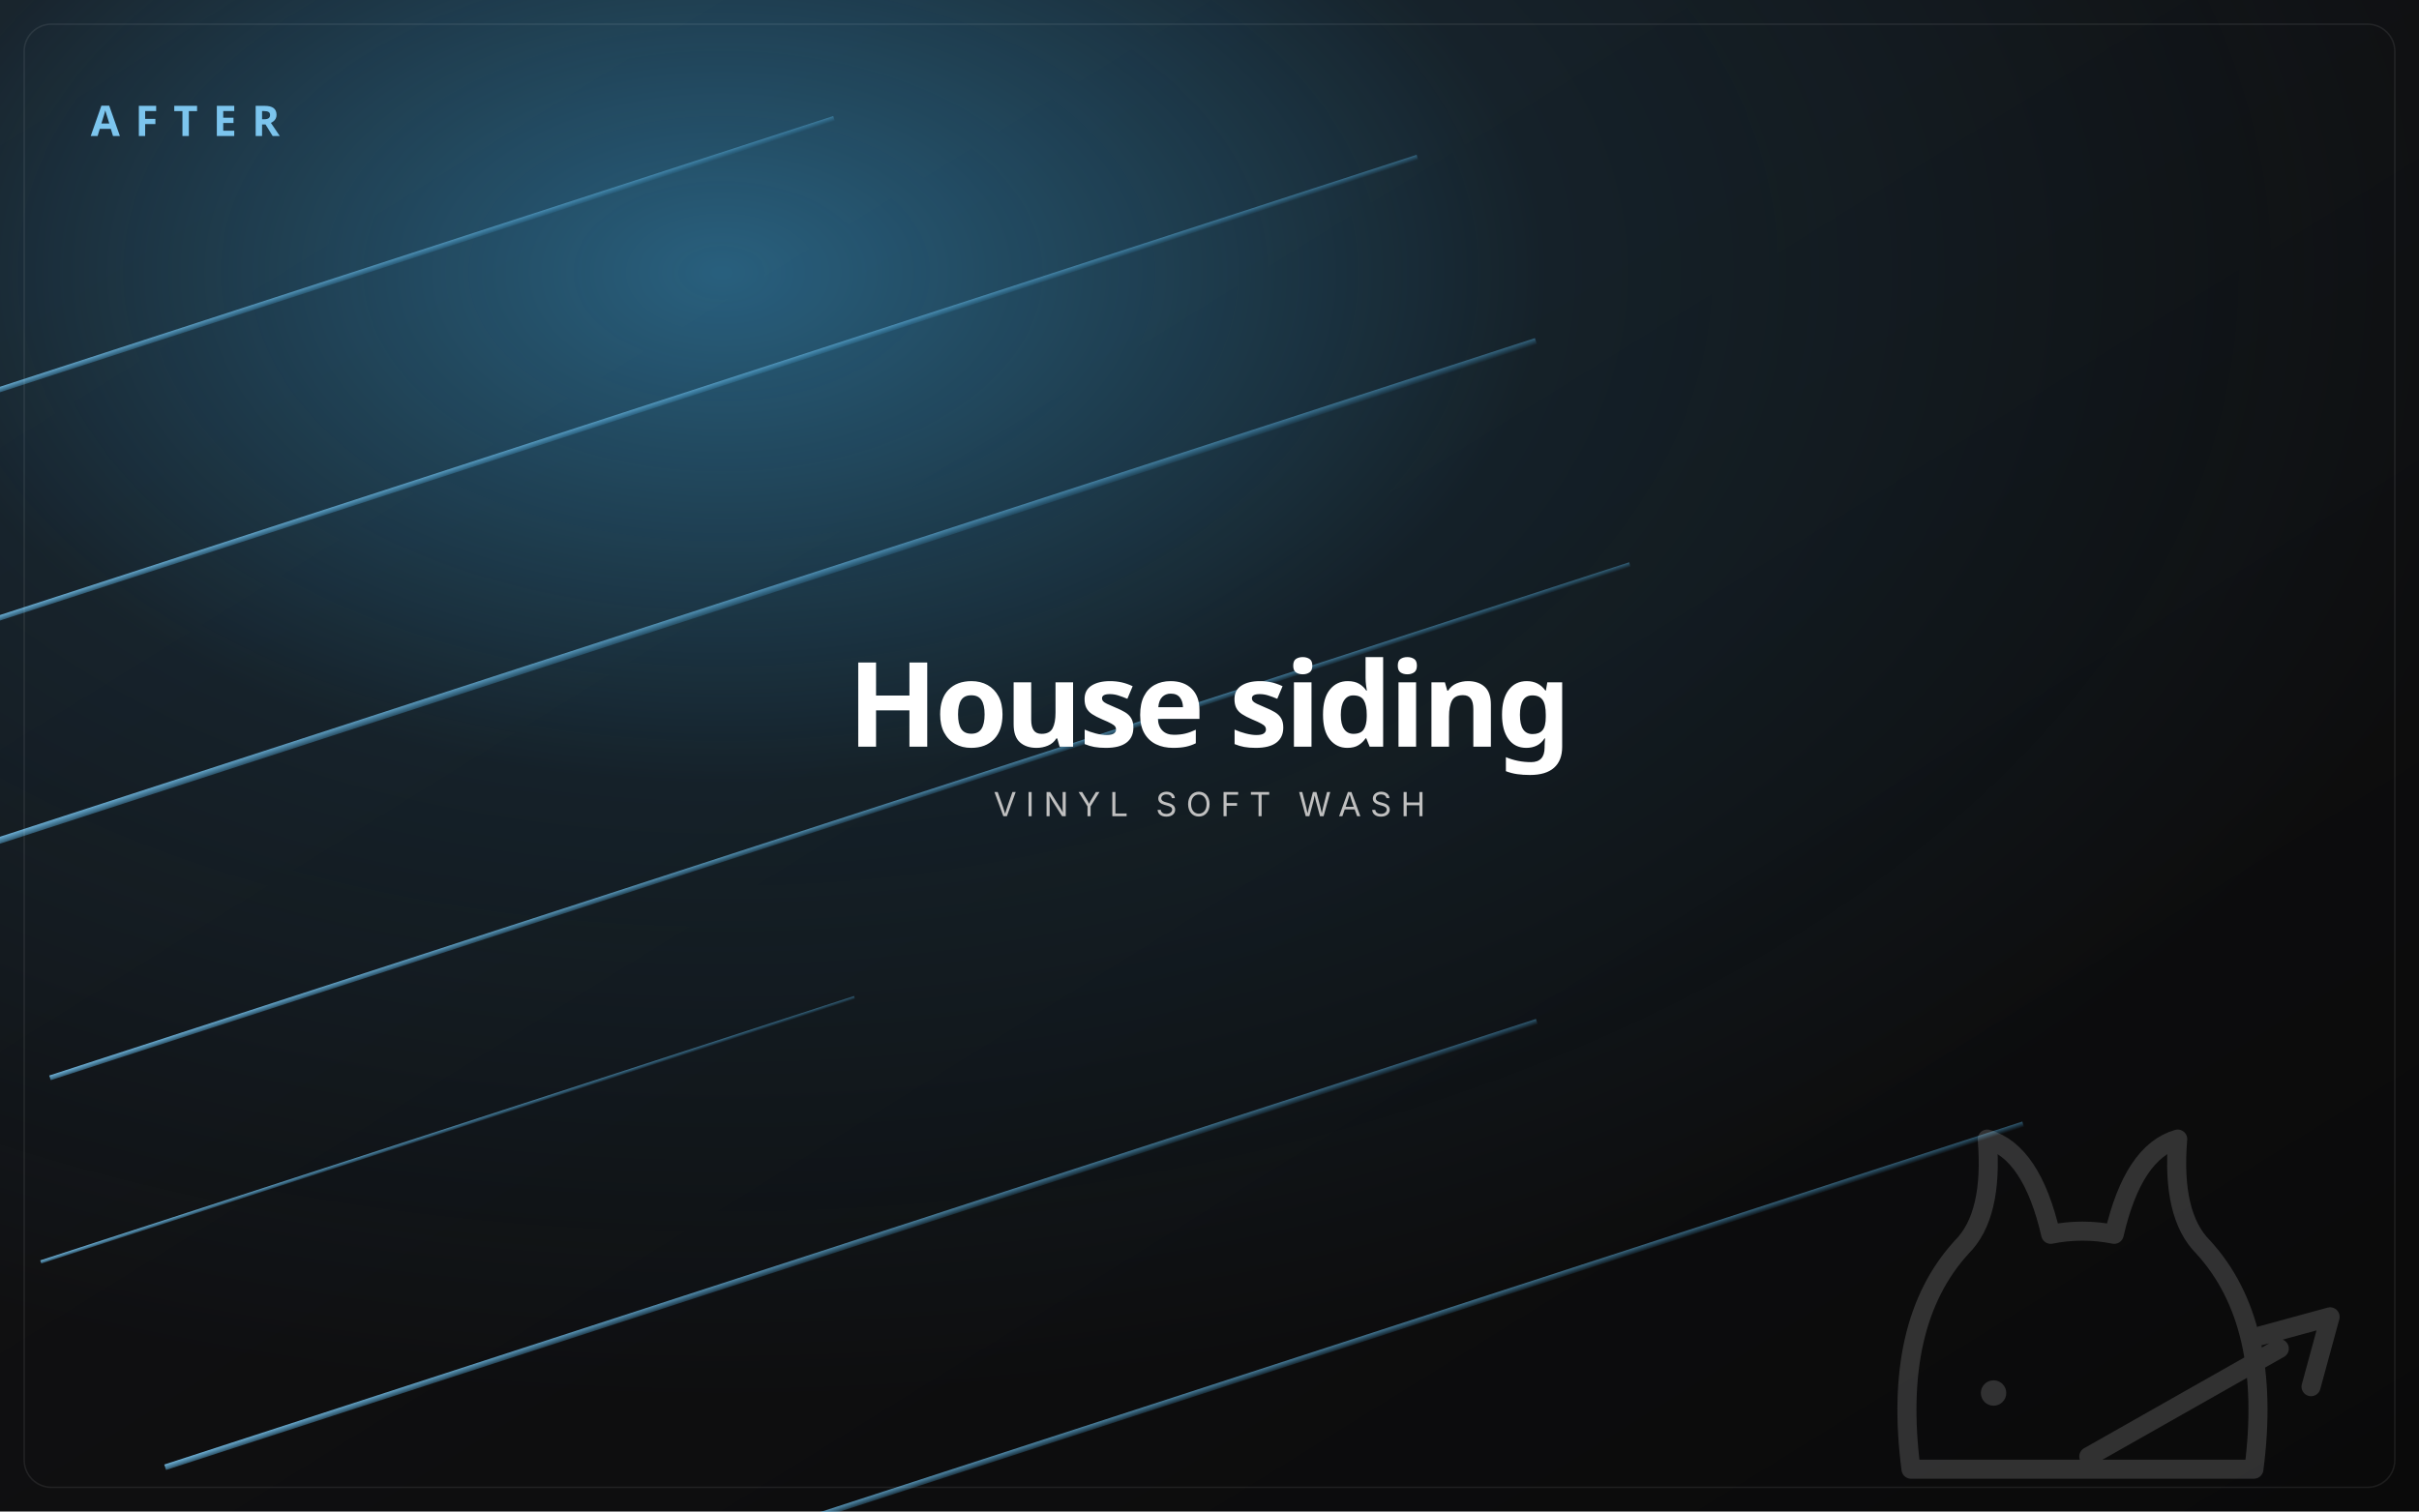
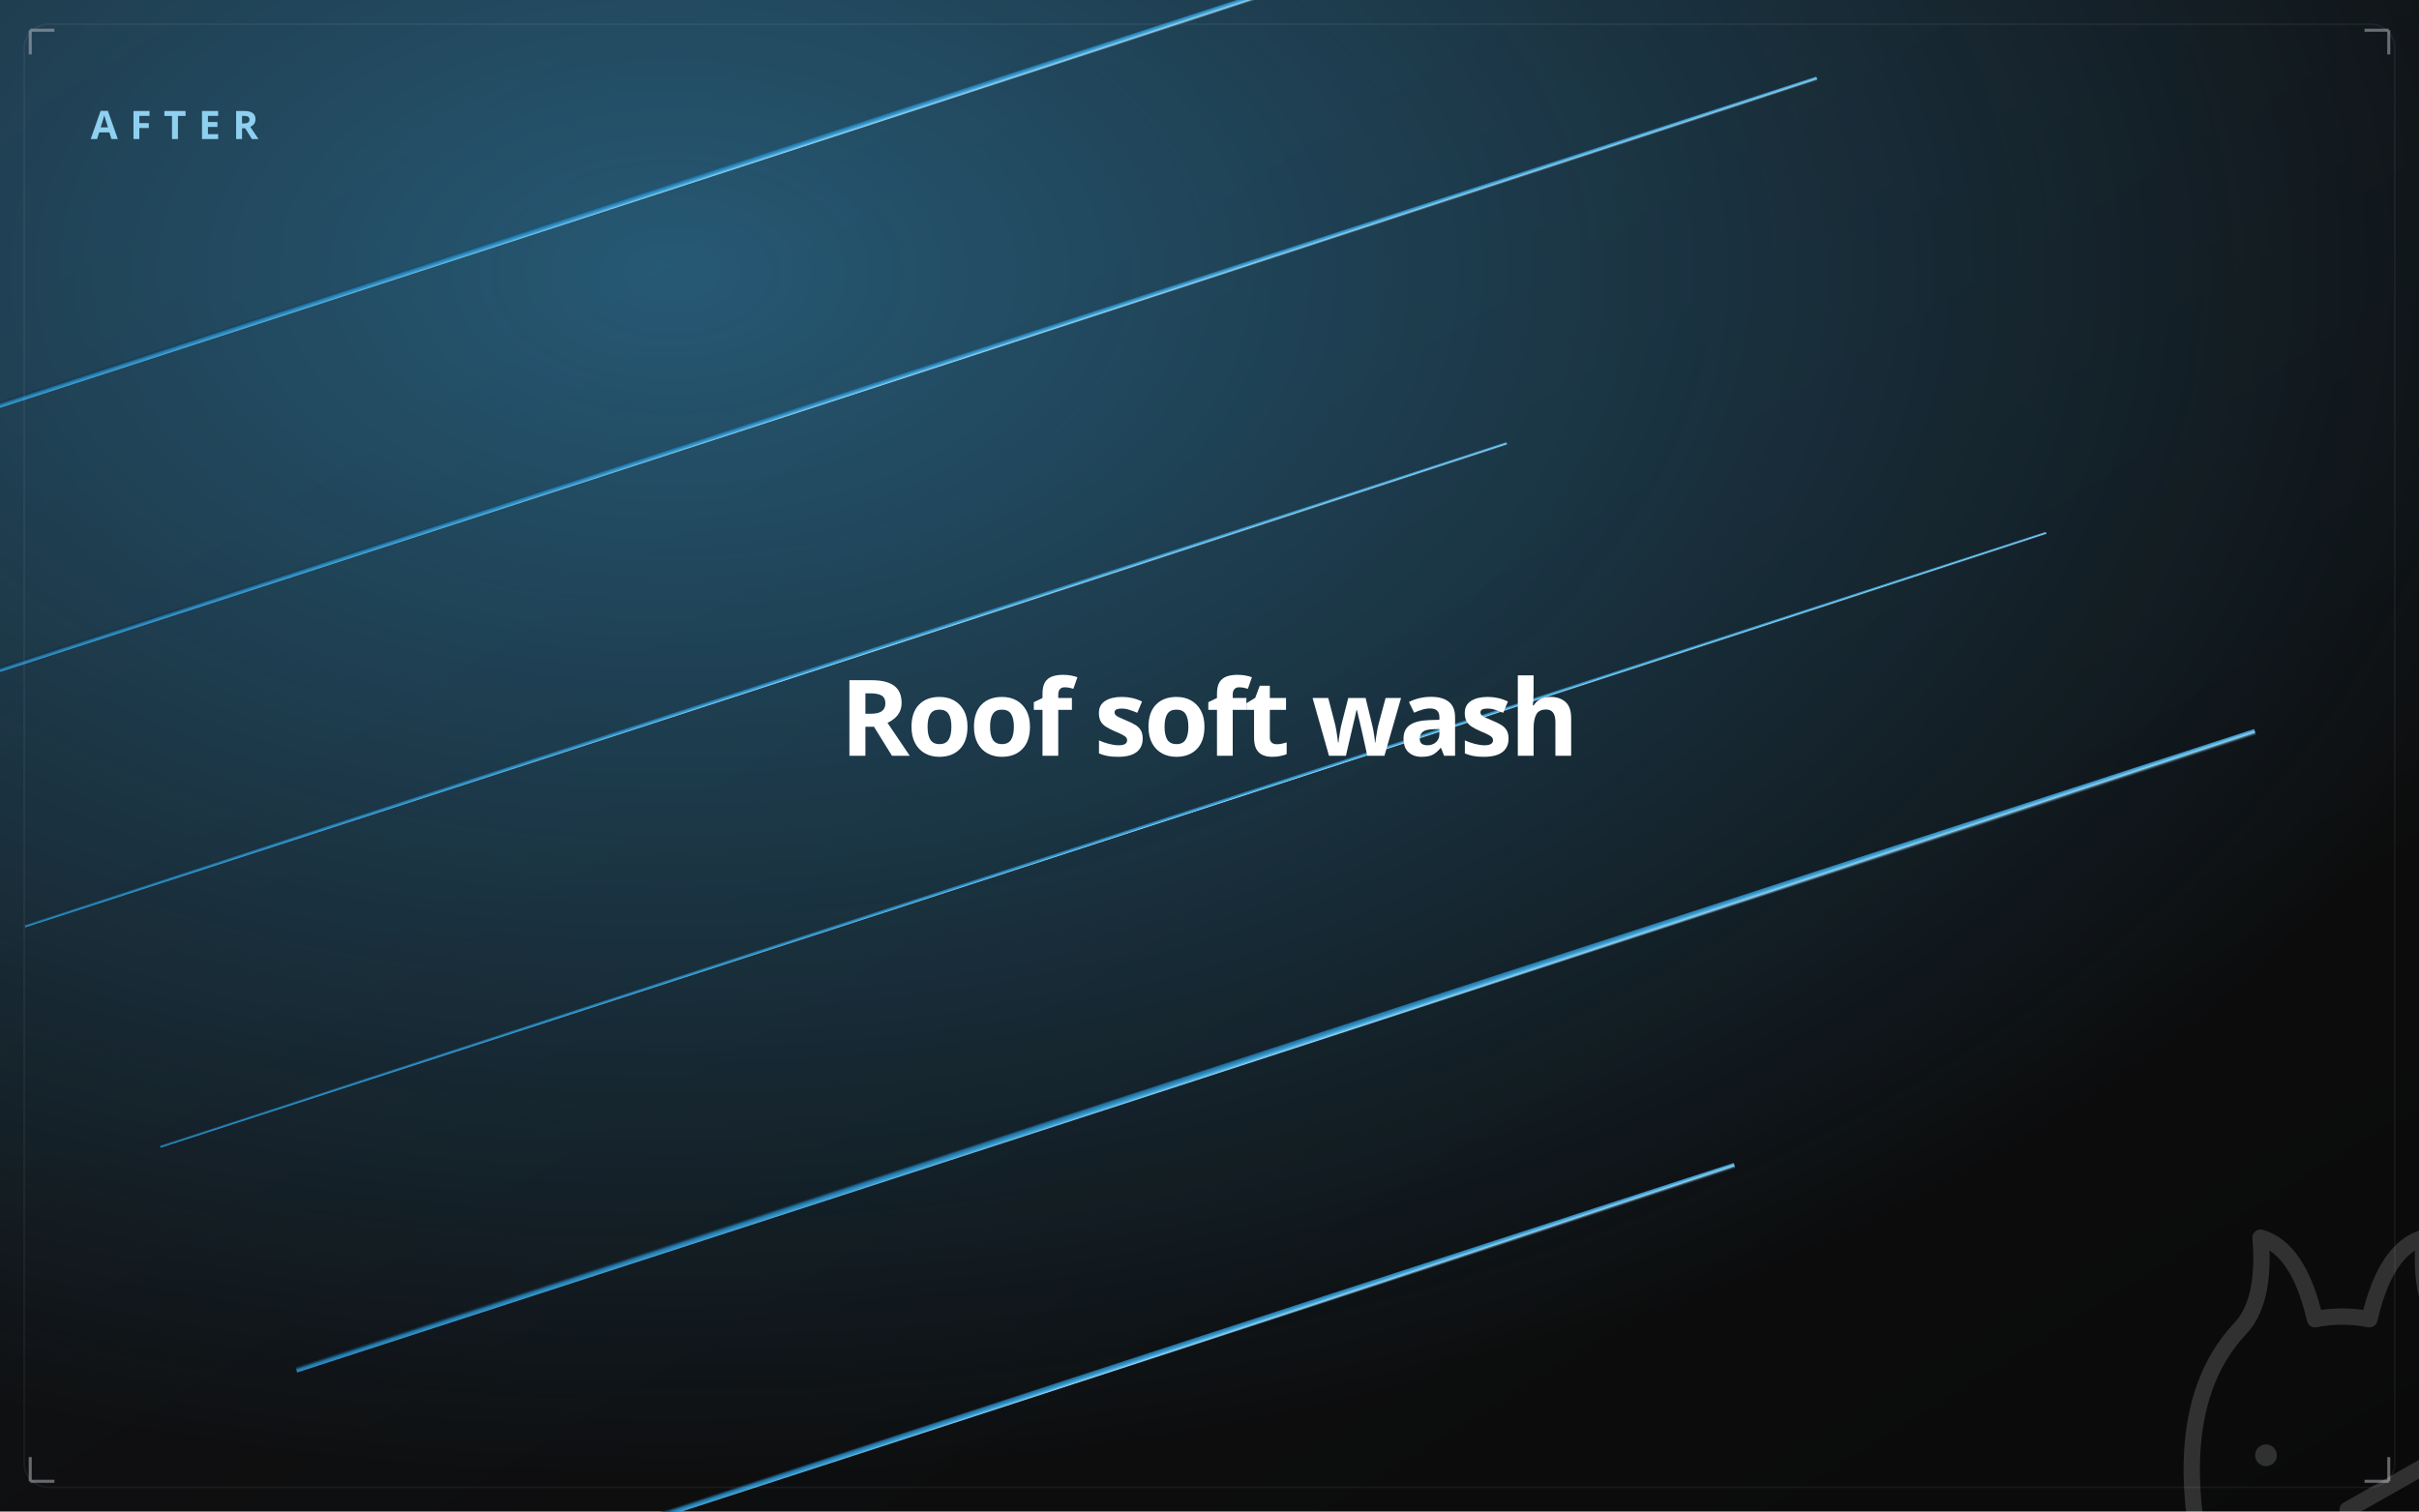
- <svg xmlns="http://www.w3.org/2000/svg" viewBox="0 0 1600 1000" width="1600" height="1000" role="img">
+ <svg xmlns="http://www.w3.org/2000/svg" viewBox="0 0 1600 1000" width="1600" height="1000">
  <defs>
-     <linearGradient id="bg-a1" x1="0" y1="0" x2="1" y2="1">
-       <stop offset="0" stop-color="#141417" />
+     <linearGradient id="bga1" x1="0" y1="0" x2="1" y2="1">
+       <stop offset="0" stop-color="#141518" />
      <stop offset="1" stop-color="#0a0a0a" />
    </linearGradient>
-     <radialGradient id="glow-a1" cx="30%" cy="18%" r="75%">
-       <stop offset="0" stop-color="#3b9fd4" stop-opacity="0.55" />
-       <stop offset="0.45" stop-color="#3b9fd4" stop-opacity="0.12" />
+     <linearGradient id="jeta1" x1="0" y1="0" x2="1" y2="1">
+       <stop offset="0" stop-color="transparent" />
+       <stop offset="0.30" stop-color="#1f6f9e" />
+       <stop offset="0.55" stop-color="#3b9fd4" />
+       <stop offset="0.72" stop-color="#8fd0f0" />
+       <stop offset="1" stop-color="transparent" />
+     </linearGradient>
+     <radialGradient id="gla1" cx="28%" cy="18%" r="80%">
+       <stop offset="0" stop-color="#3b9fd4" stop-opacity="0.5" />
      <stop offset="1" stop-color="#3b9fd4" stop-opacity="0" />
    </radialGradient>
-     <linearGradient id="spray-a1" x1="0" y1="0" x2="1" y2="1">
-       <stop offset="0" stop-color="#7cc5ee" stop-opacity="0.9" />
-       <stop offset="1" stop-color="#3b9fd4" stop-opacity="0" />
-     </linearGradient>
-     <filter id="soft-a1">
-       <feGaussianBlur stdDeviation="14" />
-     </filter>
  </defs>
-   <rect width="1600" height="1000" fill="url(#bg-a1)" />
-   <rect width="1600" height="1000" fill="url(#glow-a1)" />
-   <rect x="-2.955" y="20.607" width="697.035" height="3.48" fill="url(#spray-a1)" transform="rotate(-18 800 500)" />
-   <rect x="-28.705" y="164.236" width="1081.851" height="3.485" fill="url(#spray-a1)" transform="rotate(-18 800 500)" />
-   <rect x="-34.09" y="303.742" width="1124.197" height="4.386" fill="url(#spray-a1)" transform="rotate(-18 800 500)" />
-   <rect x="4.754" y="464.057" width="1098.771" height="3.252" fill="url(#spray-a1)" transform="rotate(-18 800 500)" />
-   <rect x="-38.689" y="578.534" width="565.976" height="2.184" fill="url(#spray-a1)" transform="rotate(-18 800 500)" />
-   <rect x="-2.412" y="732.338" width="953.977" height="3.801" fill="url(#spray-a1)" transform="rotate(-18 800 500)" />
-   <rect x="-34.776" y="896.314" width="1271.297" height="3.741" fill="url(#spray-a1)" transform="rotate(-18 800 500)" />
-   <rect width="1600" height="1000" fill="url(#grain)" opacity="0.05" />
-   <filter id="grain">
-     <feTurbulence type="fractalNoise" baseFrequency="0.9" numOctaves="2" stitchTiles="stitch" />
-     <feColorMatrix type="saturate" values="0" />
-   </filter>
-   <rect x="16" y="16" width="1568" height="968" fill="none" stroke="#ffffff" stroke-opacity="0.08" rx="18" />
-   <g transform="translate(1180 720) scale(2.1)" fill="none" stroke="#ffffff" stroke-width="6" stroke-linecap="round" stroke-linejoin="round" opacity="0.16">
+   <rect width="1600" height="1000" fill="url(#bga1)" />
+   <rect width="1600" height="1000" fill="url(#gla1)" />
+   <g transform="rotate(-18 800 500)">
+     <rect x="-60" y="30" width="1377.732" height="3.879" fill="url(#jeta1)" />
+     <rect x="-20" y="196.667" width="1340.574" height="3.393" fill="url(#jeta1)" />
+     <rect x="20" y="363.333" width="1030.863" height="2.607" fill="url(#jeta1)" />
+     <rect x="60" y="530" width="1311.843" height="2.236" fill="url(#jeta1)" />
+     <rect x="100" y="696.667" width="1362.593" height="4.88" fill="url(#jeta1)" />
+     <rect x="140" y="863.333" width="906.517" height="4.289" fill="url(#jeta1)" />
+   </g>
+   <rect x="16" y="16" width="1568" height="968" fill="none" stroke="#fff" stroke-opacity="0.06" rx="16" />
+   <path d="M20 20 h16 M20 20 v16" stroke="#c0c4cc" stroke-opacity="0.5" stroke-width="2" fill="none" />
+   <path d="M1580 20 h-16 M1580 20 v16" stroke="#c0c4cc" stroke-opacity="0.5" stroke-width="2" fill="none" />
+   <path d="M20 980 h16 M20 980 v-16" stroke="#c0c4cc" stroke-opacity="0.5" stroke-width="2" fill="none" />
+   <path d="M1580 980 h-16 M1580 980 v-16" stroke="#c0c4cc" stroke-opacity="0.5" stroke-width="2" fill="none" />
+   <g transform="translate(1380 790) scale(1.8)" fill="none" stroke="#fff" stroke-width="6" stroke-linecap="round" stroke-linejoin="round" opacity="0.16">
    <path d="M40 120 q-6 -46 16 -70 q10 -10 8 -34 q14 4 20 30 q10 -2 20 0 q6 -26 20 -30 q-2 24 8 34 q22 24 16 70 z" />
-     <circle cx="66" cy="96" r="4" fill="#ffffff" stroke="none" />
+     <circle cx="66" cy="96" r="4" fill="#fff" stroke="none" />
    <path d="M96 116 l60 -34 M150 78 l22 -6 -6 22" />
  </g>
-   <text x="60" y="90" font-family="Sora, sans-serif" font-size="28" font-weight="700" letter-spacing="10" fill="#7cc5ee">AFTER</text>
-   <text x="800" y="494" text-anchor="middle" font-family="Sora, Segoe UI, sans-serif" font-size="78" font-weight="700" letter-spacing="-2" fill="#ffffff">House siding</text>
-   <text x="800" y="540" text-anchor="middle" font-family="Inter, Segoe UI, sans-serif" font-size="22" letter-spacing="6" fill="#c0c0c0">VINYL SOFT WASH</text>
+   <text x="60" y="92" font-family="Archivo, Segoe UI, sans-serif" font-size="26" font-weight="700" letter-spacing="8" fill="#8fd0f0">AFTER</text>
+   <text x="800" y="500" text-anchor="middle" font-family="Archivo, Segoe UI, sans-serif" font-size="70" font-weight="800" fill="#fff" letter-spacing="-2">Roof soft wash</text>
</svg>
